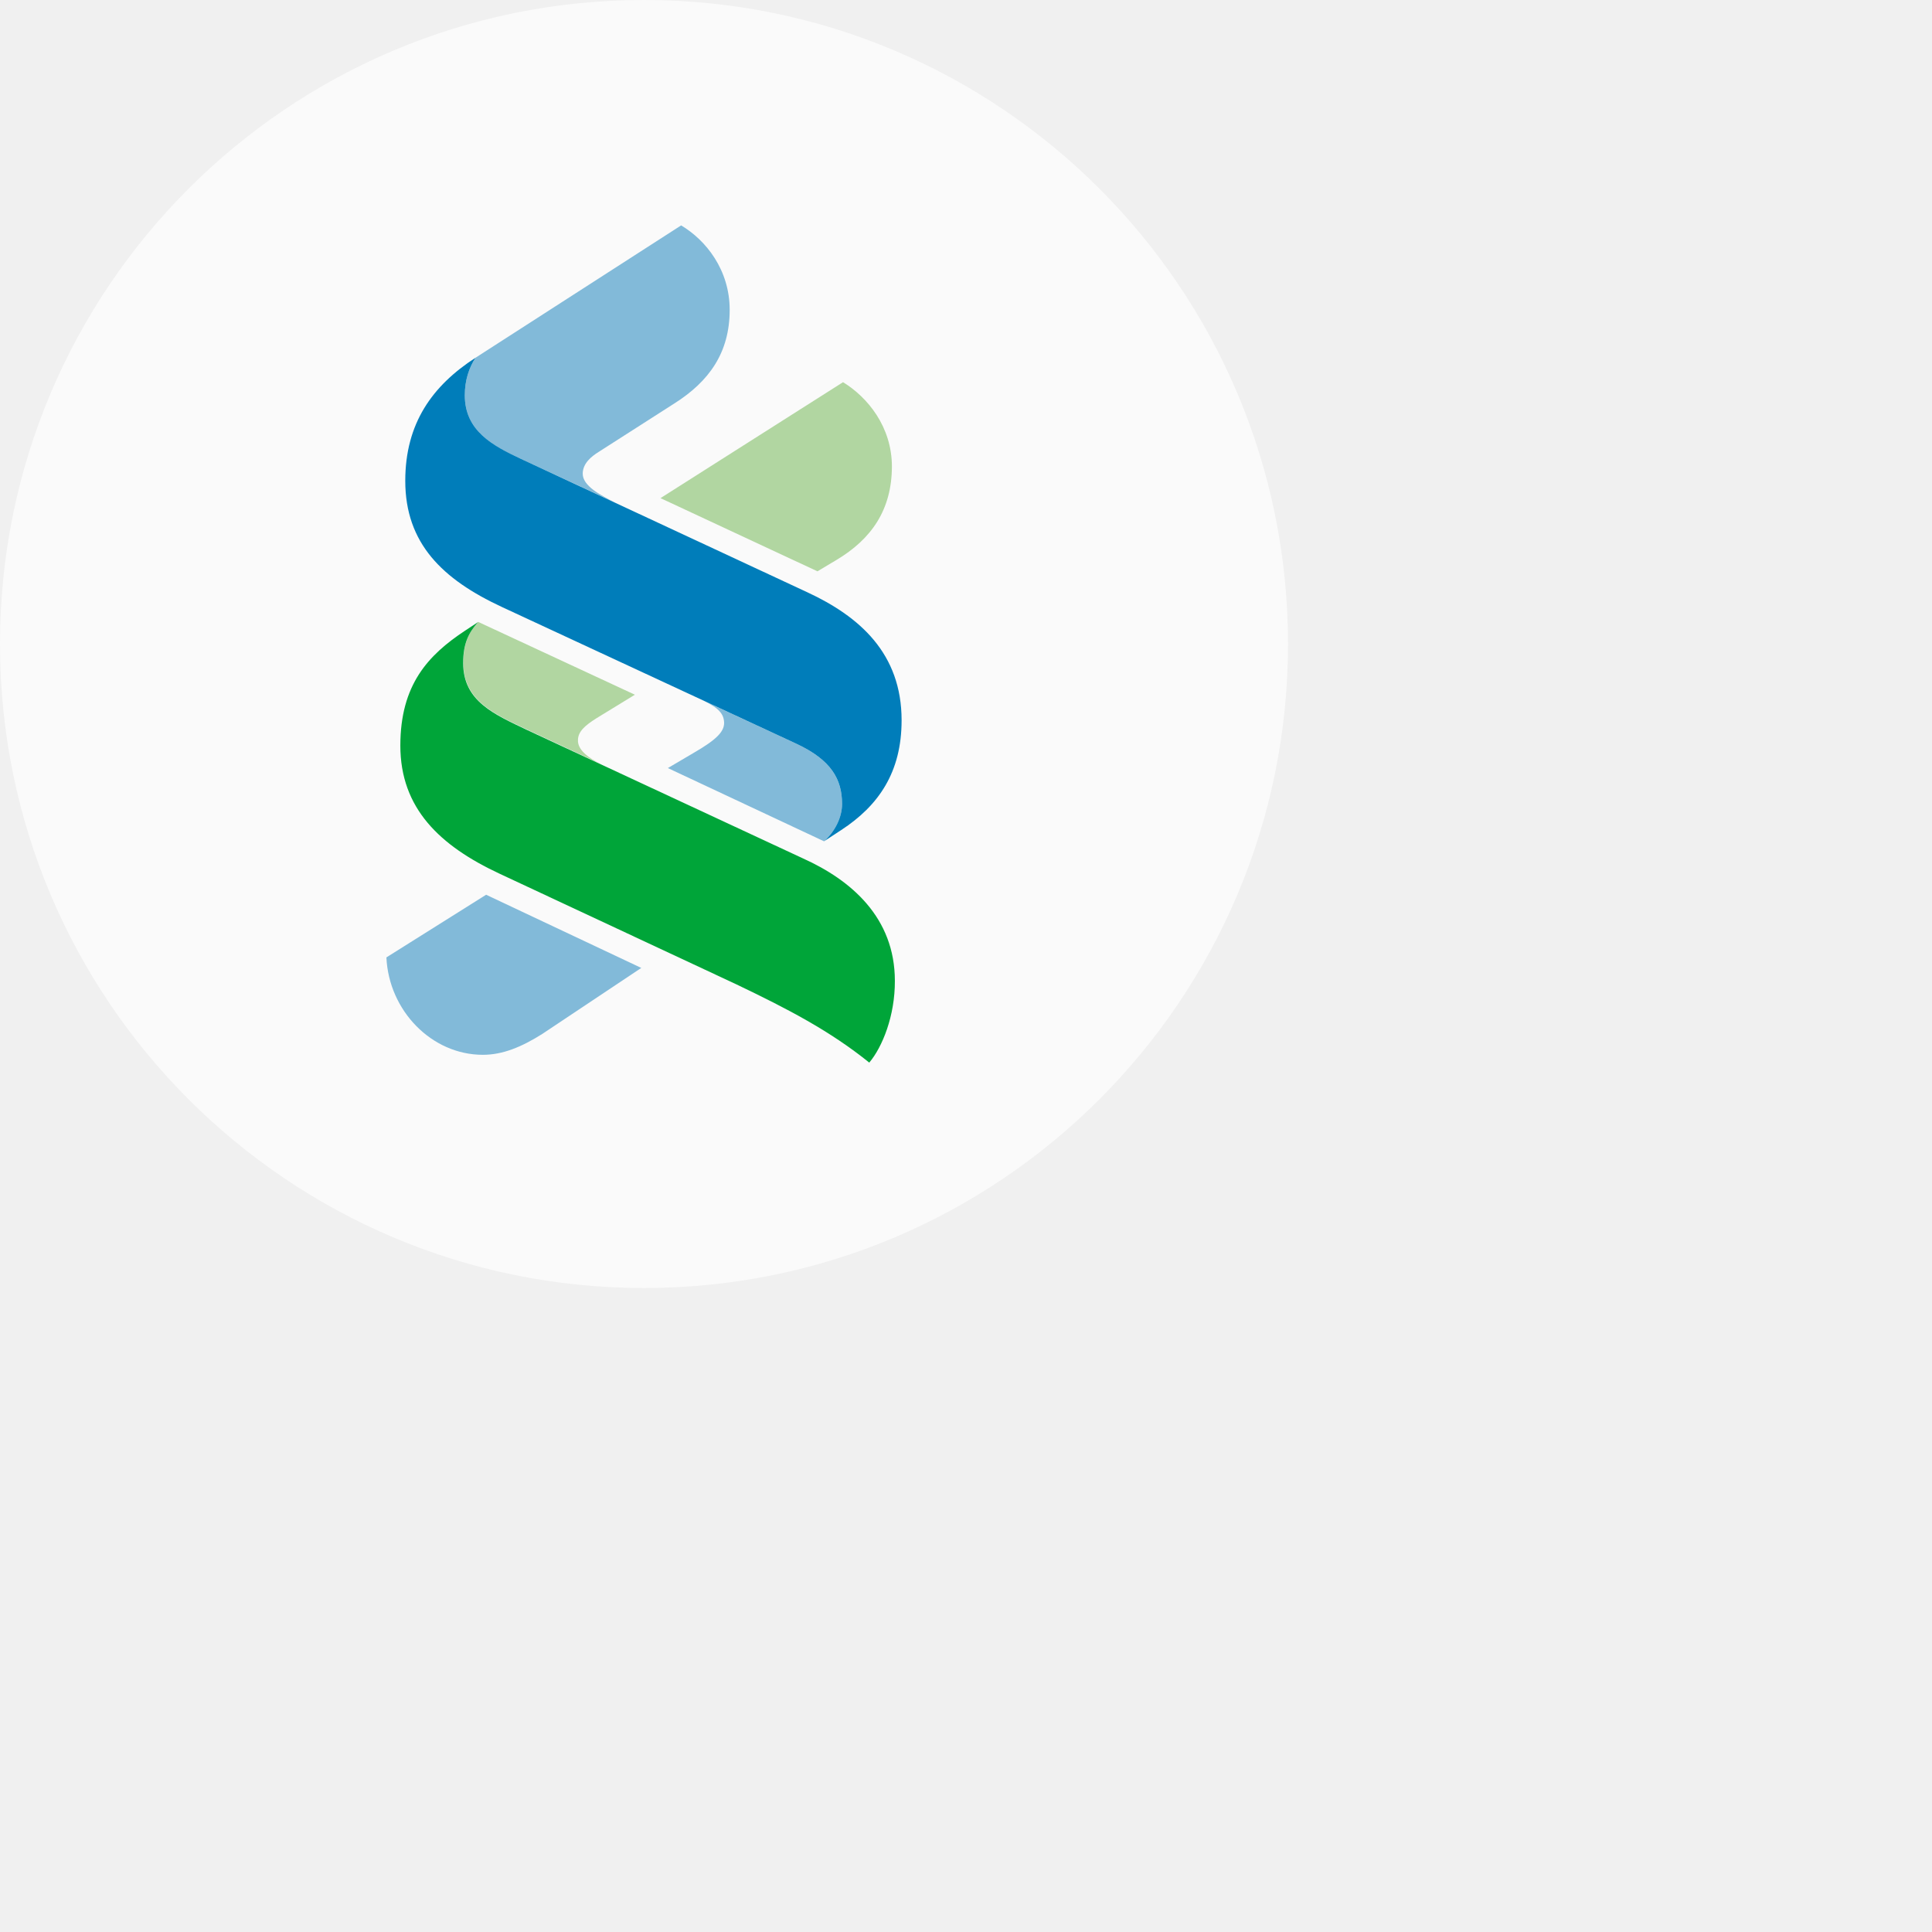
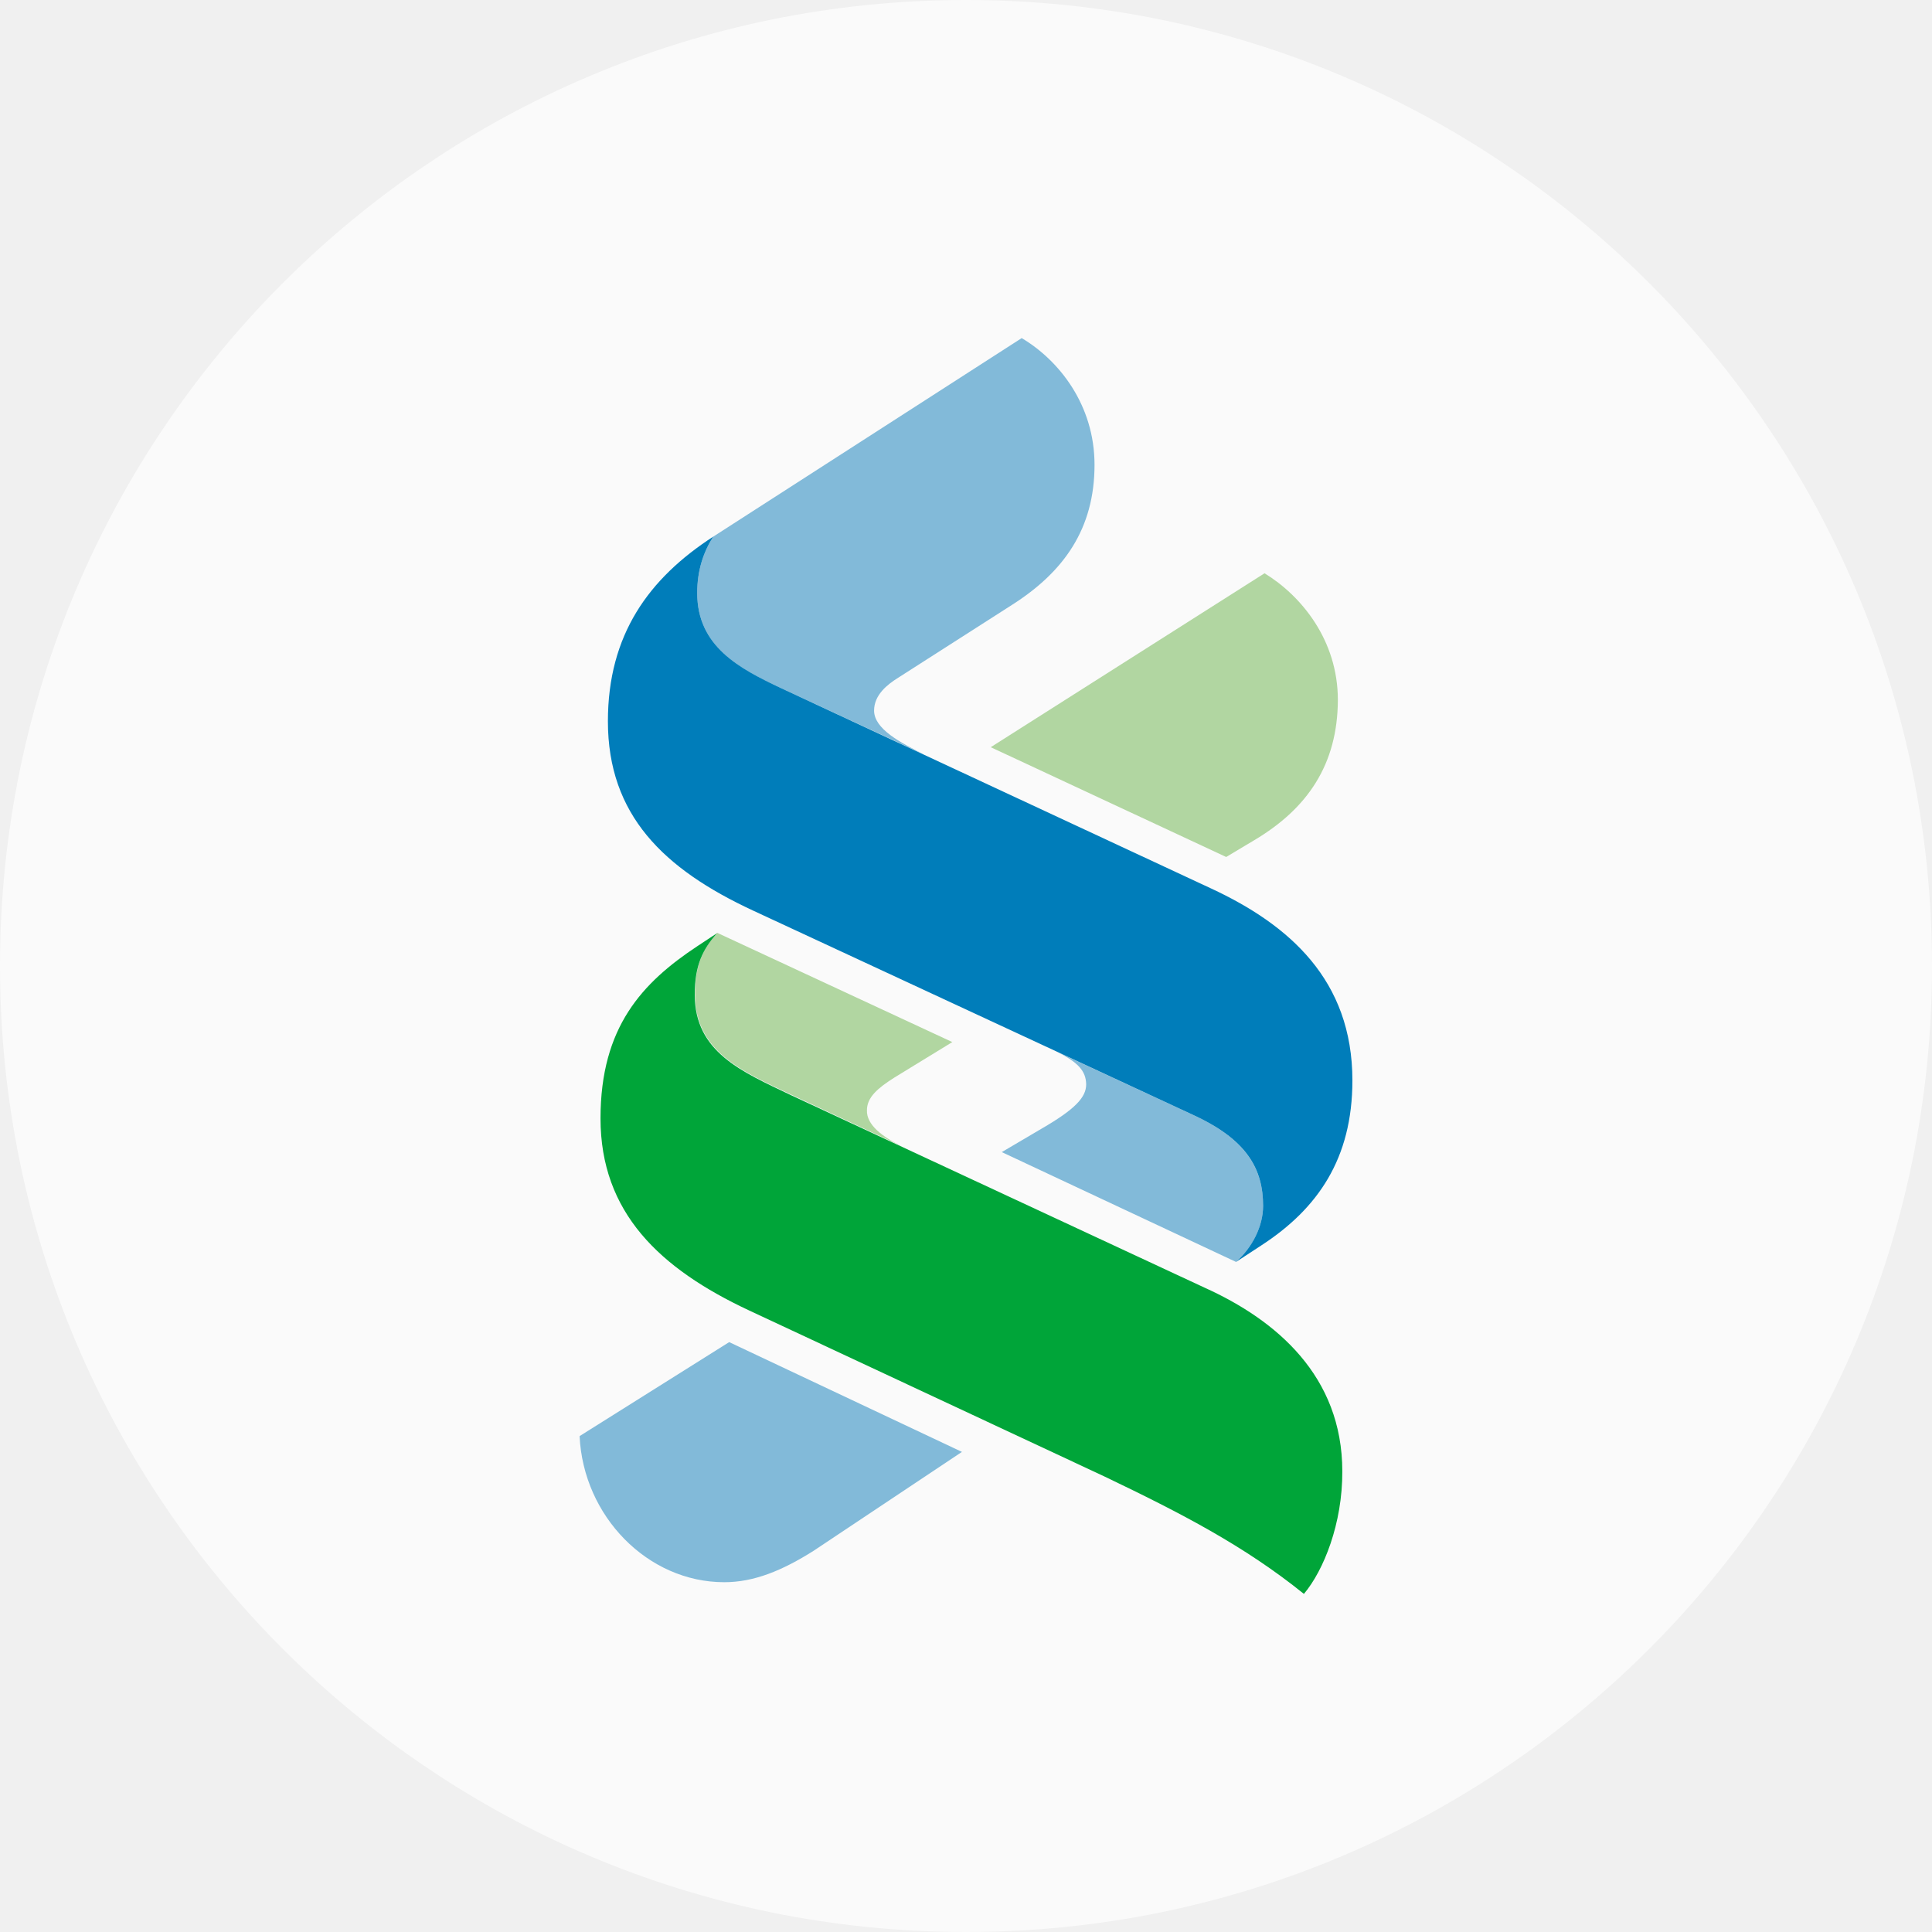
- <svg xmlns="http://www.w3.org/2000/svg" width="current" height="current" viewBox="0 0 60 60" fill="none">
+ <svg xmlns="http://www.w3.org/2000/svg" width="current" height="current" viewBox="0 0 40 40" fill="none">
  <rect width="40" height="40" rx="20" fill="#FAFAFA" />
  <g clip-path="url(#clip0_6517_20208)">
    <path d="M16.844 32.108C16.197 32.516 15.612 32.758 14.995 32.758C13.406 32.758 12.076 31.388 12 29.733L15.097 27.787L19.916 30.06L16.844 32.108Z" fill="#82BAD9" />
    <path d="M18.688 23.74L16.386 22.666C15.362 22.182 14.389 21.773 14.389 20.58C14.389 19.962 14.567 19.635 14.847 19.312L19.717 21.575L18.515 22.311C18.178 22.526 17.949 22.714 17.949 22.988C17.939 23.284 18.26 23.536 18.688 23.74Z" fill="#B1D6A1" />
    <path d="M20.95 12.525L18.591 14.035C18.377 14.169 18.097 14.384 18.097 14.712C18.097 15.093 18.647 15.378 19.131 15.62L16.177 14.25C15.306 13.847 14.435 13.384 14.435 12.277C14.435 11.81 14.562 11.434 14.766 11.111L21.153 7C21.923 7.457 22.661 8.381 22.661 9.623C22.661 10.95 22.024 11.842 20.95 12.525Z" fill="#82BAD9" />
    <path d="M25.972 17.393L25.387 17.743L20.512 15.47L26.181 11.869C26.945 12.336 27.699 13.255 27.699 14.492C27.694 15.824 27.073 16.738 25.972 17.393Z" fill="#B1D6A1" />
    <path d="M21.852 21.763L24.74 23.101C25.82 23.606 26.151 24.213 26.151 24.966C26.151 25.401 25.922 25.831 25.591 26.127L20.741 23.853L21.561 23.37C22.259 22.966 22.488 22.719 22.488 22.451C22.483 22.171 22.32 21.988 21.852 21.763Z" fill="#82BAD9" />
    <path d="M26.996 33C25.763 32.006 24.454 31.329 22.86 30.566L15.509 27.131C13.66 26.266 12.433 25.105 12.433 23.155C12.433 21.263 13.299 20.344 14.434 19.592L14.842 19.323C14.562 19.645 14.384 19.968 14.384 20.591C14.384 21.784 15.357 22.187 16.38 22.676L24.938 26.659C26.426 27.33 27.791 28.491 27.791 30.463C27.796 31.544 27.404 32.516 26.996 33Z" fill="#00A539" />
    <path d="M26.126 25.777L25.591 26.127C25.922 25.831 26.151 25.396 26.151 24.966C26.151 24.208 25.82 23.606 24.74 23.101L15.586 18.85C13.737 17.99 12.586 16.872 12.586 14.932C12.586 13.143 13.431 11.976 14.766 11.111C14.562 11.434 14.435 11.81 14.435 12.277C14.435 13.384 15.306 13.841 16.177 14.25L25.071 18.393C26.691 19.145 28 20.29 28 22.37C28 23.993 27.277 25.025 26.126 25.777Z" fill="#007DBA" />
  </g>
  <defs>
    <clipPath id="clip0_6517_20208">
      <rect width="16" height="26" fill="white" transform="translate(12 7)" />
    </clipPath>
  </defs>
</svg>
